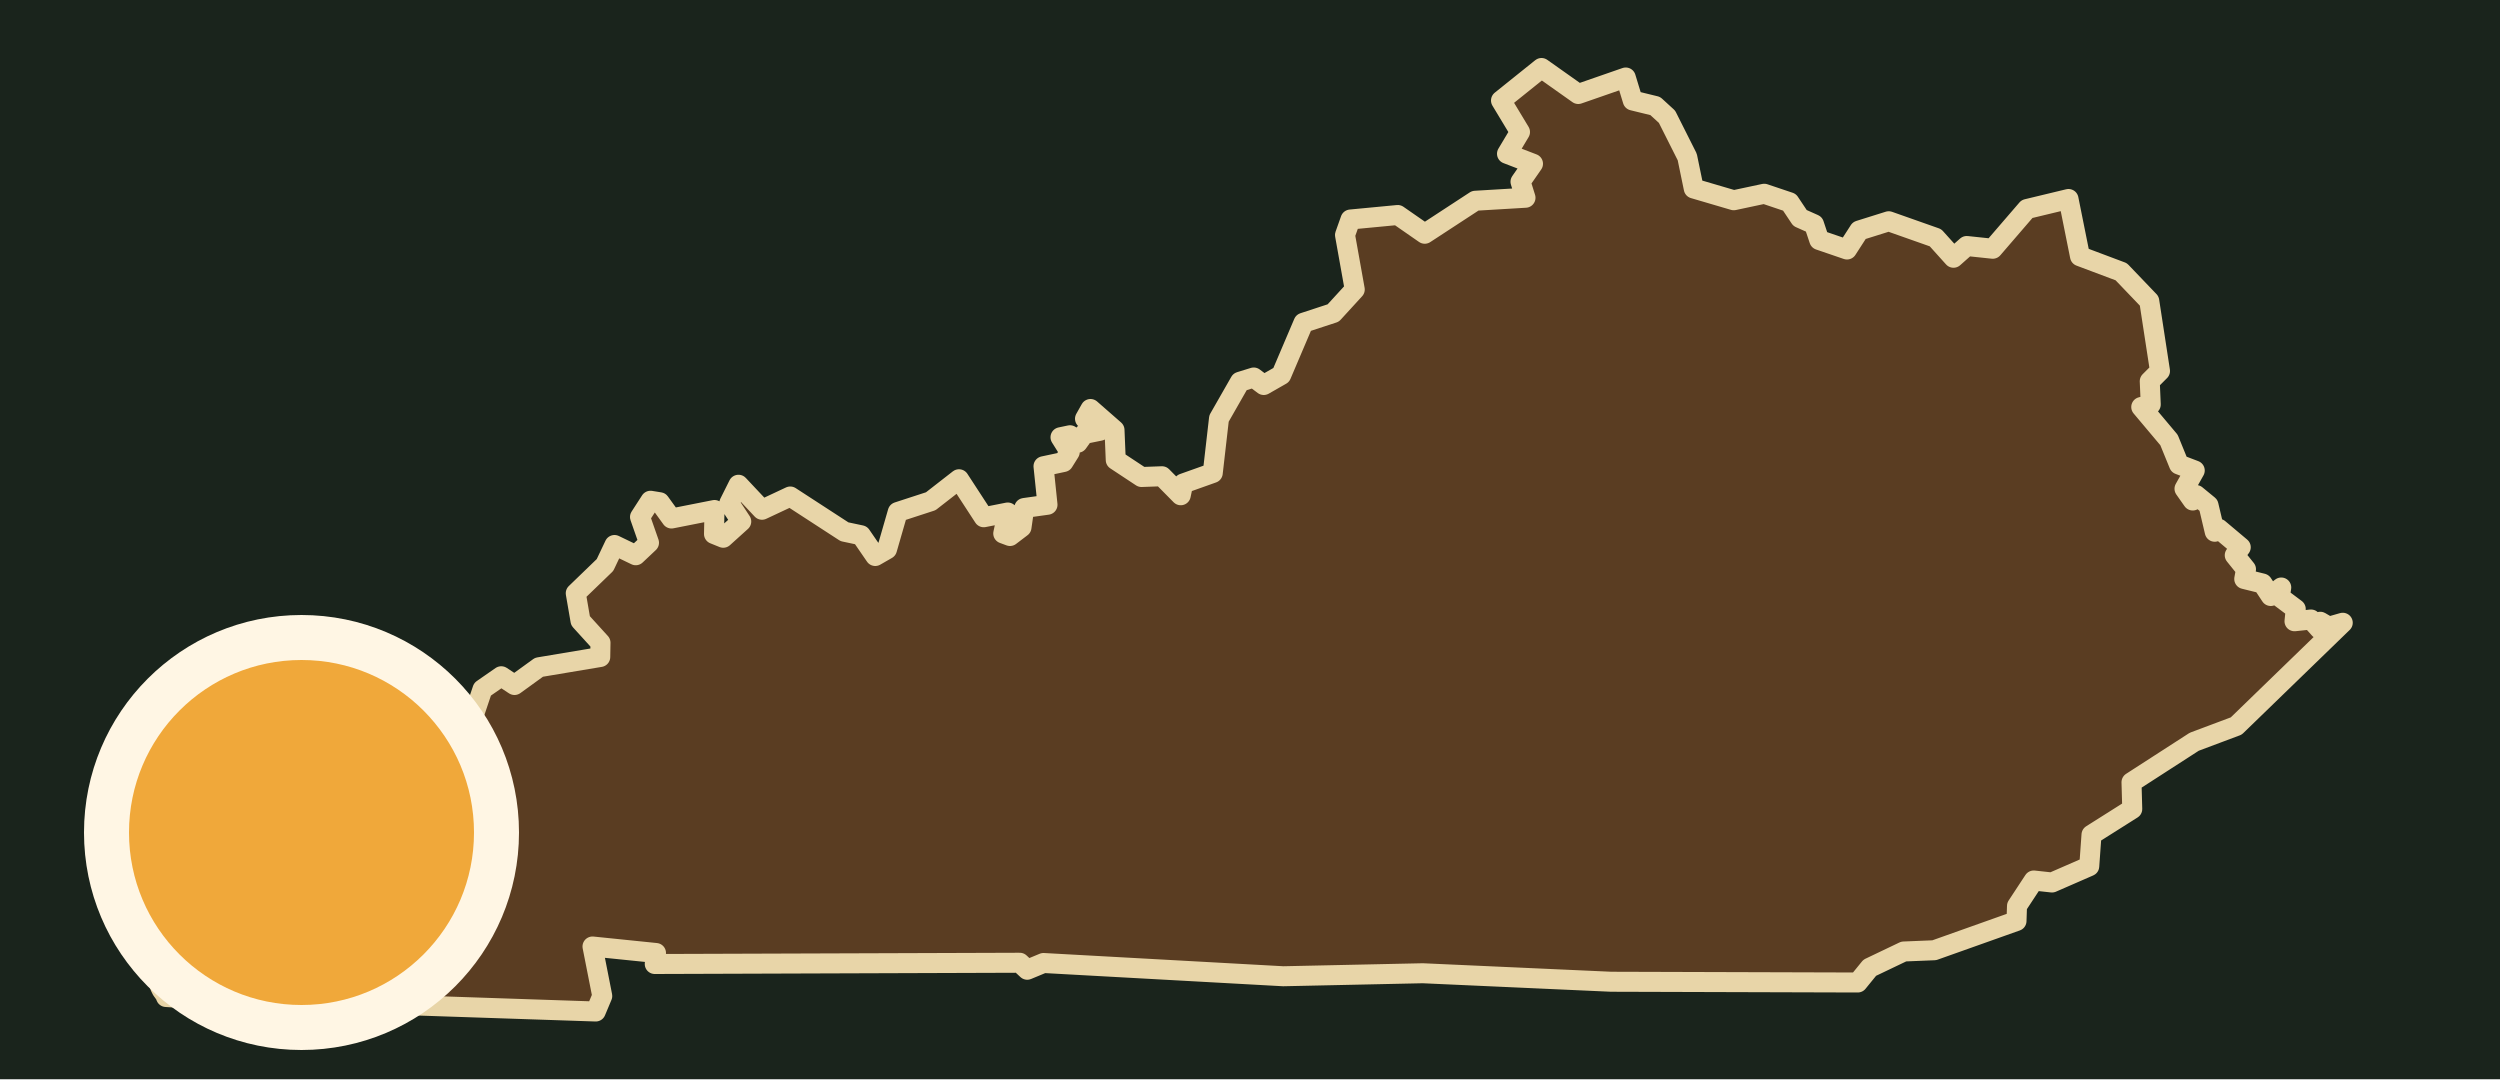
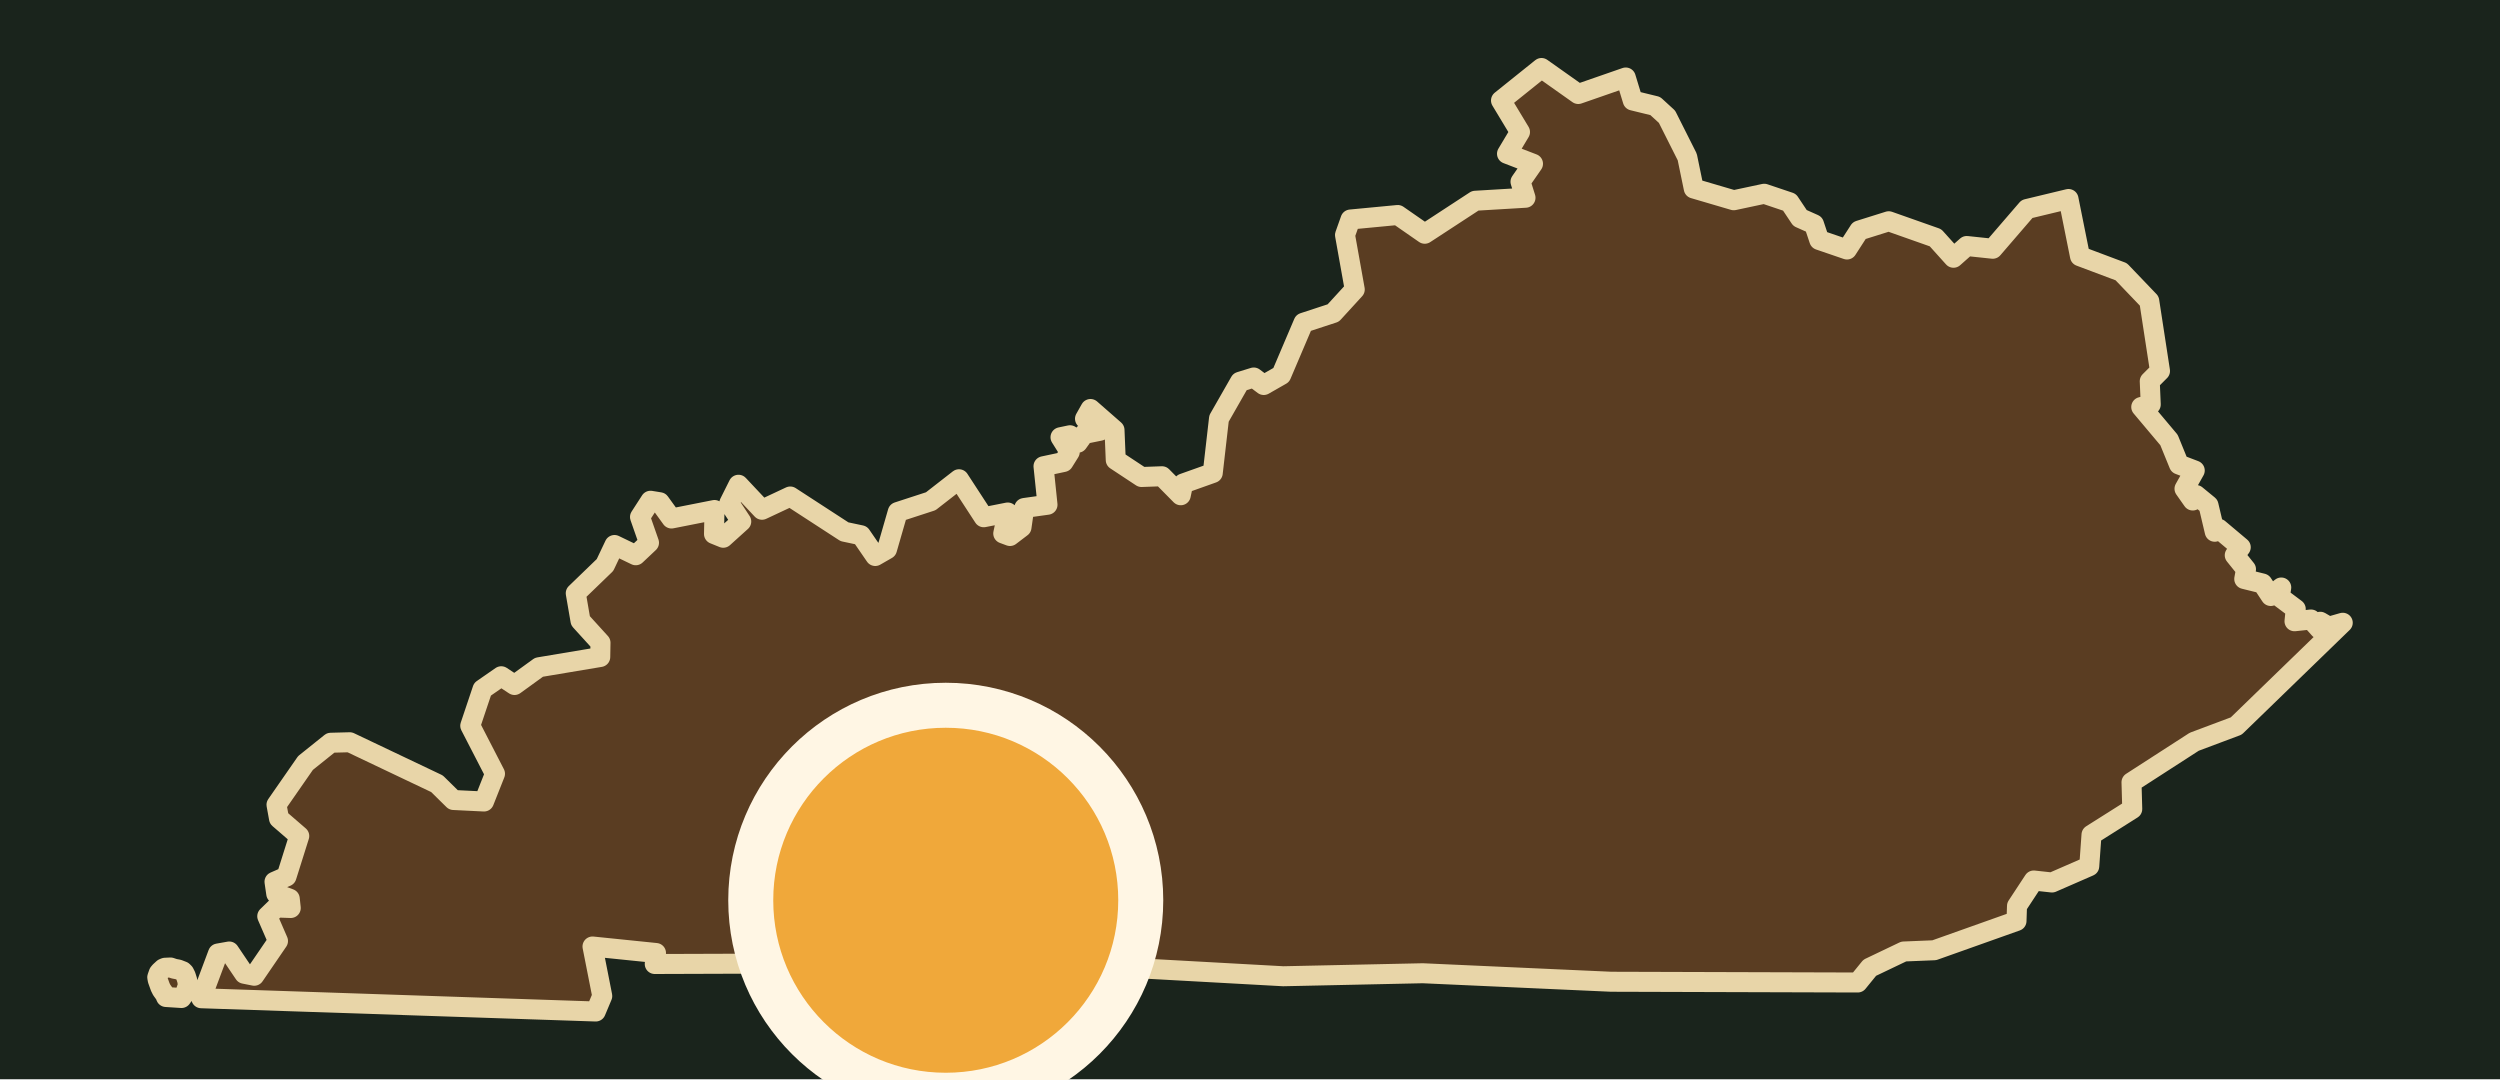
<svg xmlns="http://www.w3.org/2000/svg" viewBox="0 0 1000 431.7">
  <rect width="1000" height="431.7" fill="#1a241c" />
  <path fill="#5a3d22" stroke="#e8d5a8" stroke-width="8" stroke-linejoin="round" fill-rule="evenodd" d="M80.5 399.3L87.2 381.4L91.7 380.6L97.7 389.5L101.7 390.3L111.2 376.4L106.9 366.5L110.5 363.0L116.3 363.2L115.9 359.5L110.5 357.5L109.8 352.7L114.6 350.6L119.7 334.4L111.6 327.4L110.6 321.9L122.2 305.2L132.3 297.1L139.9 296.9L174.8 313.5L181.4 320.0L193.6 320.6L198.0 309.5L188.1 290.3L193.0 275.7L200.5 270.5L205.8 274.0L215.6 266.9L240.1 262.8L240.2 257.1L232.2 248.3L230.3 237.3L242.0 226.0L245.8 218.0L254.3 222.1L259.6 217.1L256.0 206.8L260.2 200.3L263.9 200.9L268.6 207.4L285.8 204.0L285.6 213.6L289.3 215.1L296.5 208.6L291.7 201.3L295.4 193.9L304.8 203.9L316.1 198.6L337.8 212.7L344.4 214.1L350.1 222.4L354.8 219.7L359.1 204.8L372.3 200.5L383.6 191.7L393.5 206.9L403.1 205.0L401.3 213.4L404.0 214.4L408.6 210.9L409.7 203.2L419.0 201.9L417.4 186.5L425.4 184.8L427.9 180.8L424.2 174.9L428.0 174.1L431.1 177.1L433.6 173.6L440.0 172.3L434.0 167.5L436.2 163.6L445.8 172.0L446.3 184.0L456.6 190.8L464.8 190.5L472.3 198.1L473.3 193.4L485.1 189.2L487.6 167.4L496.0 152.7L501.5 151.0L505.5 154.0L512.5 150.0L521.4 129.1L533.3 125.2L541.9 115.8L538.0 94.0L540.2 87.8L559.1 86.0L569.9 93.5L590.1 80.3L610.2 79.1L608.2 72.7L613.2 65.5L602.8 61.5L608.0 52.8L600.4 40.2L616.6 27.2L631.3 37.6L650.3 31.0L653.1 40.2L662.1 42.4L666.8 46.7L674.9 62.8L677.5 75.4L693.5 80.1L705.7 77.5L715.8 80.9L720.0 87.2L725.6 89.7L727.7 96.0L738.8 99.8L743.7 92.2L755.5 88.5L774.2 95.1L781.4 103.1L786.7 98.4L797.1 99.5L810.8 83.6L827.4 79.6L832.0 102.5L848.5 108.7L859.7 120.4L864.0 148.4L859.9 152.5L860.3 161.8L856.5 162.8L867.6 176.0L871.6 185.8L877.9 188.2L873.8 195.5L877.1 200.2L878.4 198.0L883.4 202.1L885.9 212.7L887.5 211.5L896.3 218.9L893.9 222.1L898.4 227.7L897.7 231.6L905.0 233.4L908.3 238.4L912.5 235.0L911.9 238.8L918.3 243.6L917.8 248.5L924.4 247.8L927.8 251.6L928.1 248.7L931.5 250.7L937.1 249.1L894.5 290.4L877.7 296.7L852.6 312.9L852.9 323.6L836.6 333.9L835.7 346.5L820.8 353.0L813.5 352.2L806.8 362.4L806.6 368.4L773.7 380.1L761.5 380.6L747.9 387.1L743.1 393.0L644.5 392.7L569.1 389.3L513.3 390.5L417.4 385.2L410.9 387.9L407.9 385.1L261.9 385.6L262.4 381.2L237.0 378.6L240.9 398.4L238.3 404.6L80.5 399.3ZM62.9 390.9L63.5 389.2L64.0 388.6L65.3 387.4L66.0 387.1L68.2 387.0L69.7 387.5L71.3 387.8L73.1 388.5L73.7 389.1L74.3 390.3L74.9 392.2L75.1 393.7L75.0 394.6L74.2 396.9L72.6 399.2L66.4 398.8L66.0 397.8L64.7 396.0L64.1 394.8L63.1 392.0L62.9 390.9Z" />
-   <circle cx="120.6" cy="333.0" r="78" fill="#f0a83a" stroke="#fff6e4" stroke-width="18" />
+   <circle cx="378.3" cy="360.1" r="78" fill="#f0a83a" stroke="#fff6e4" stroke-width="18" />
</svg>
